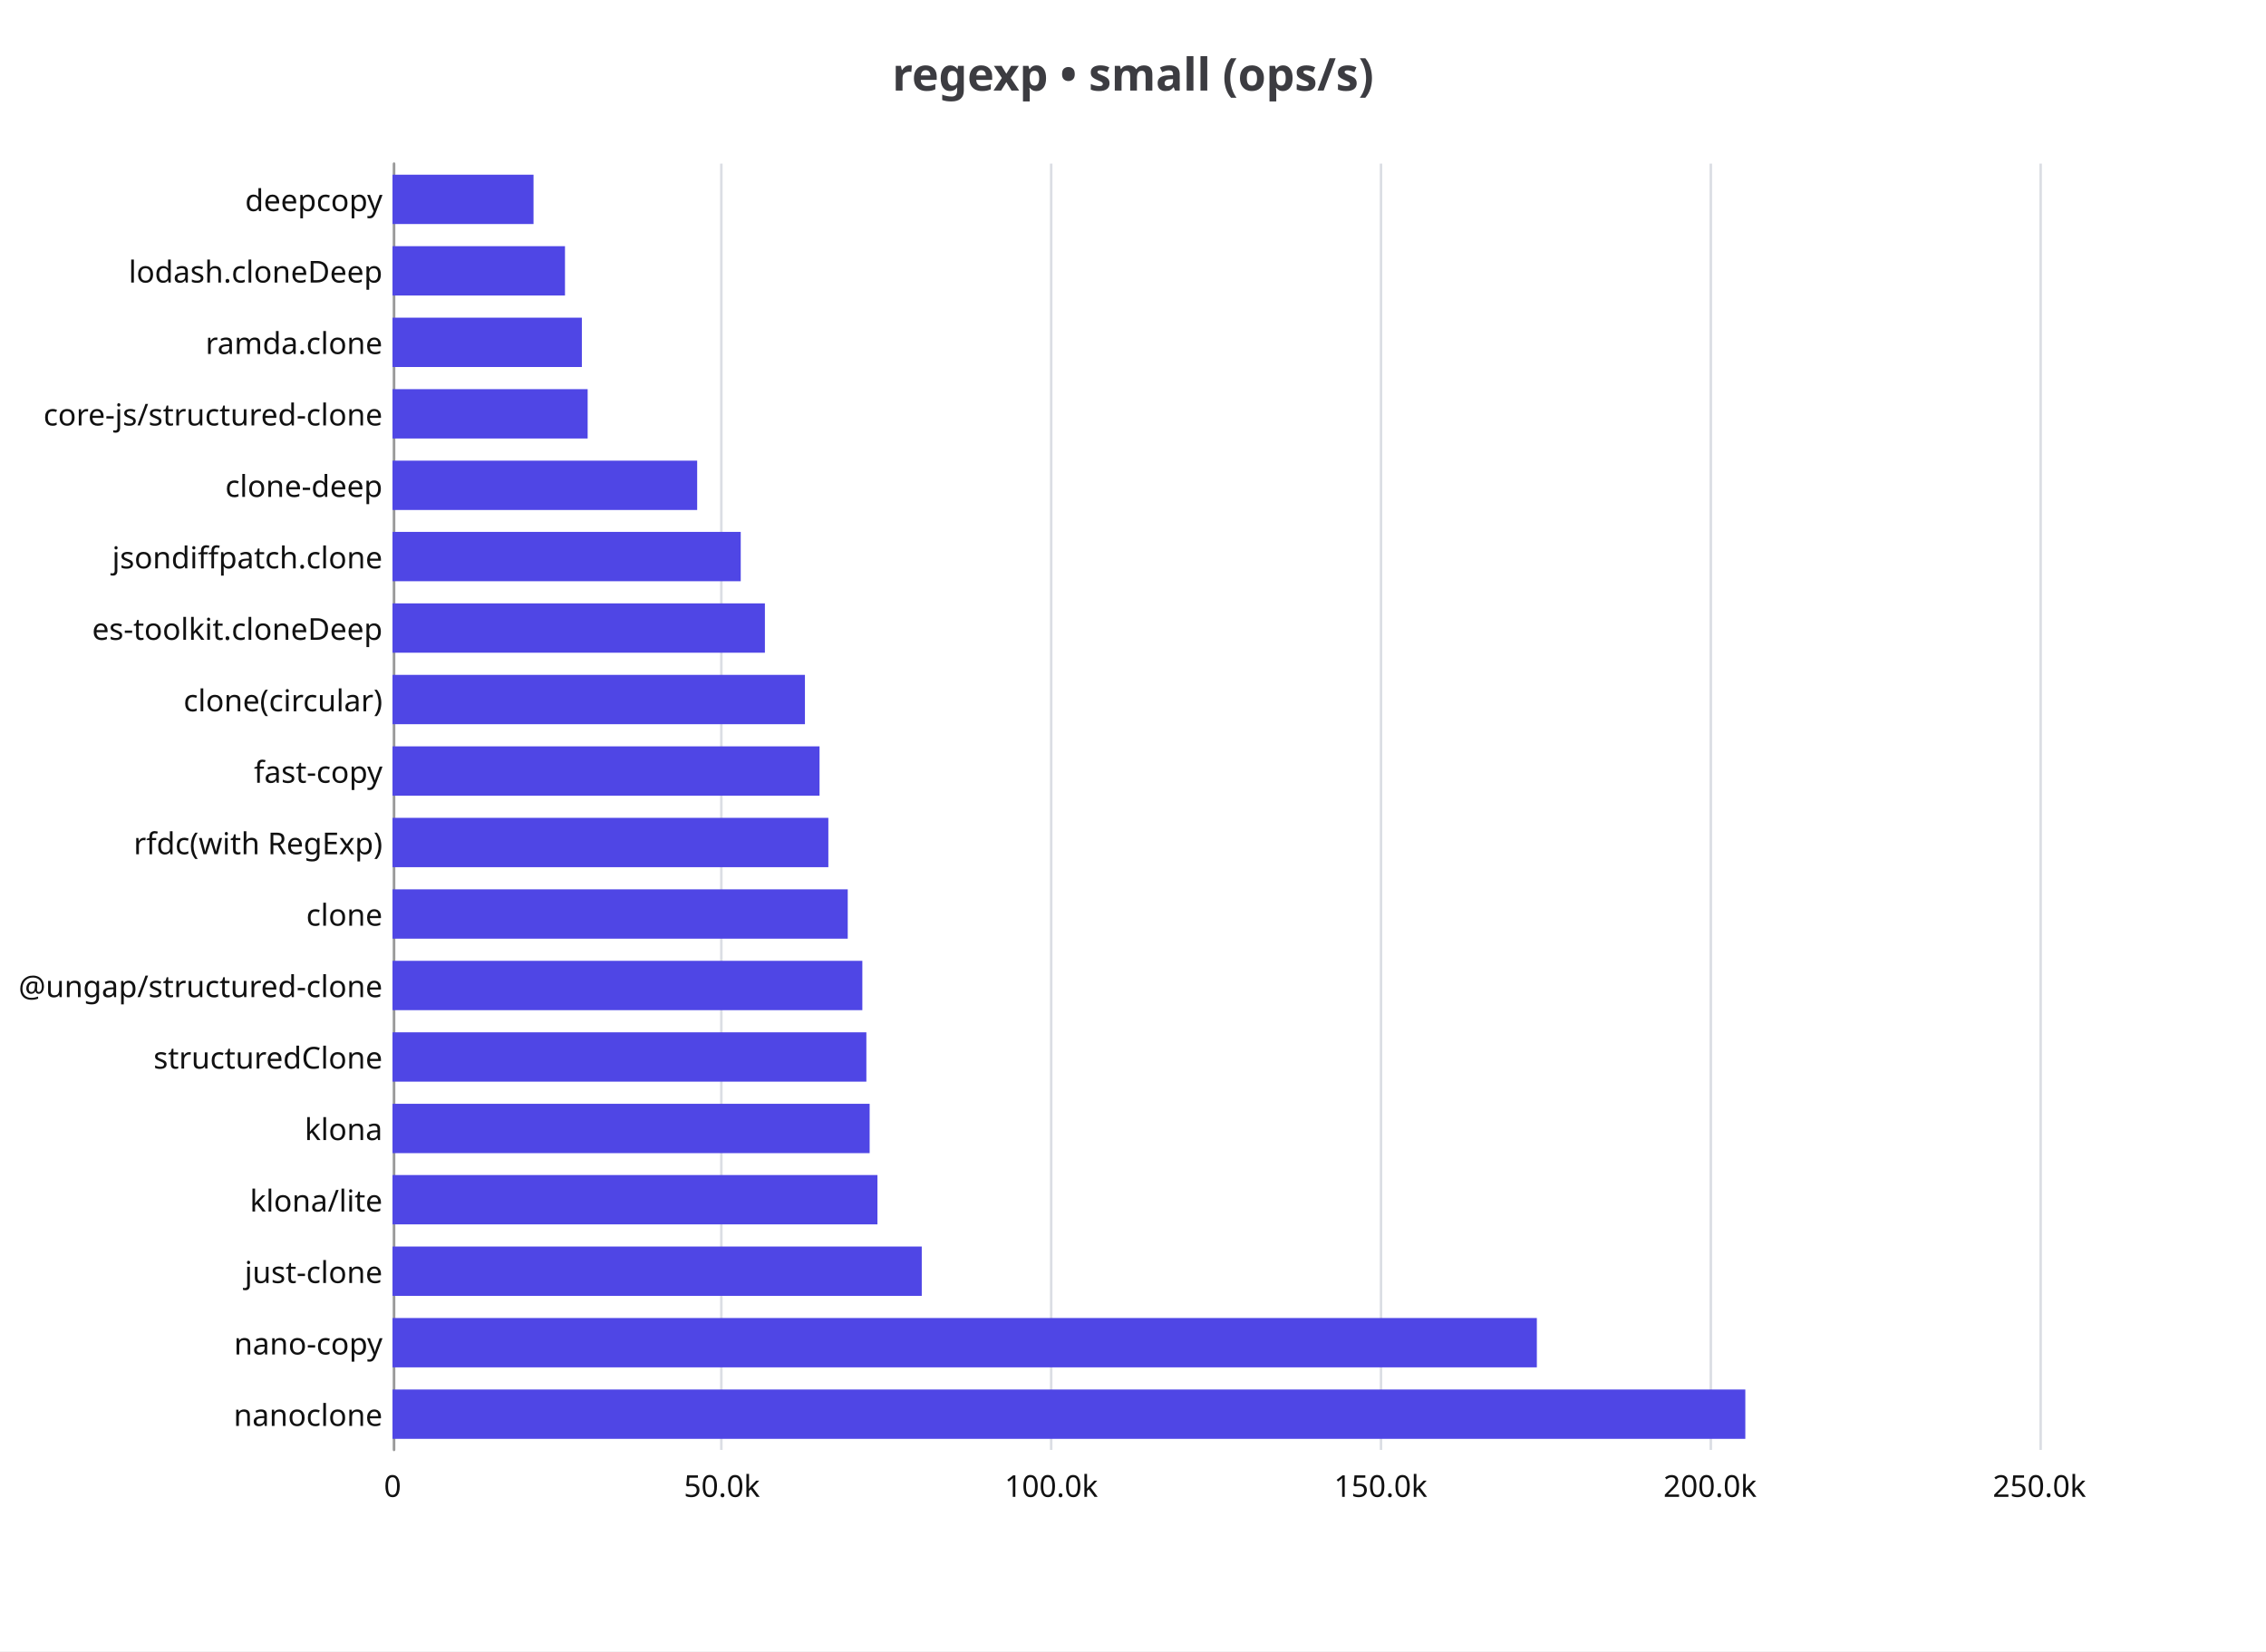
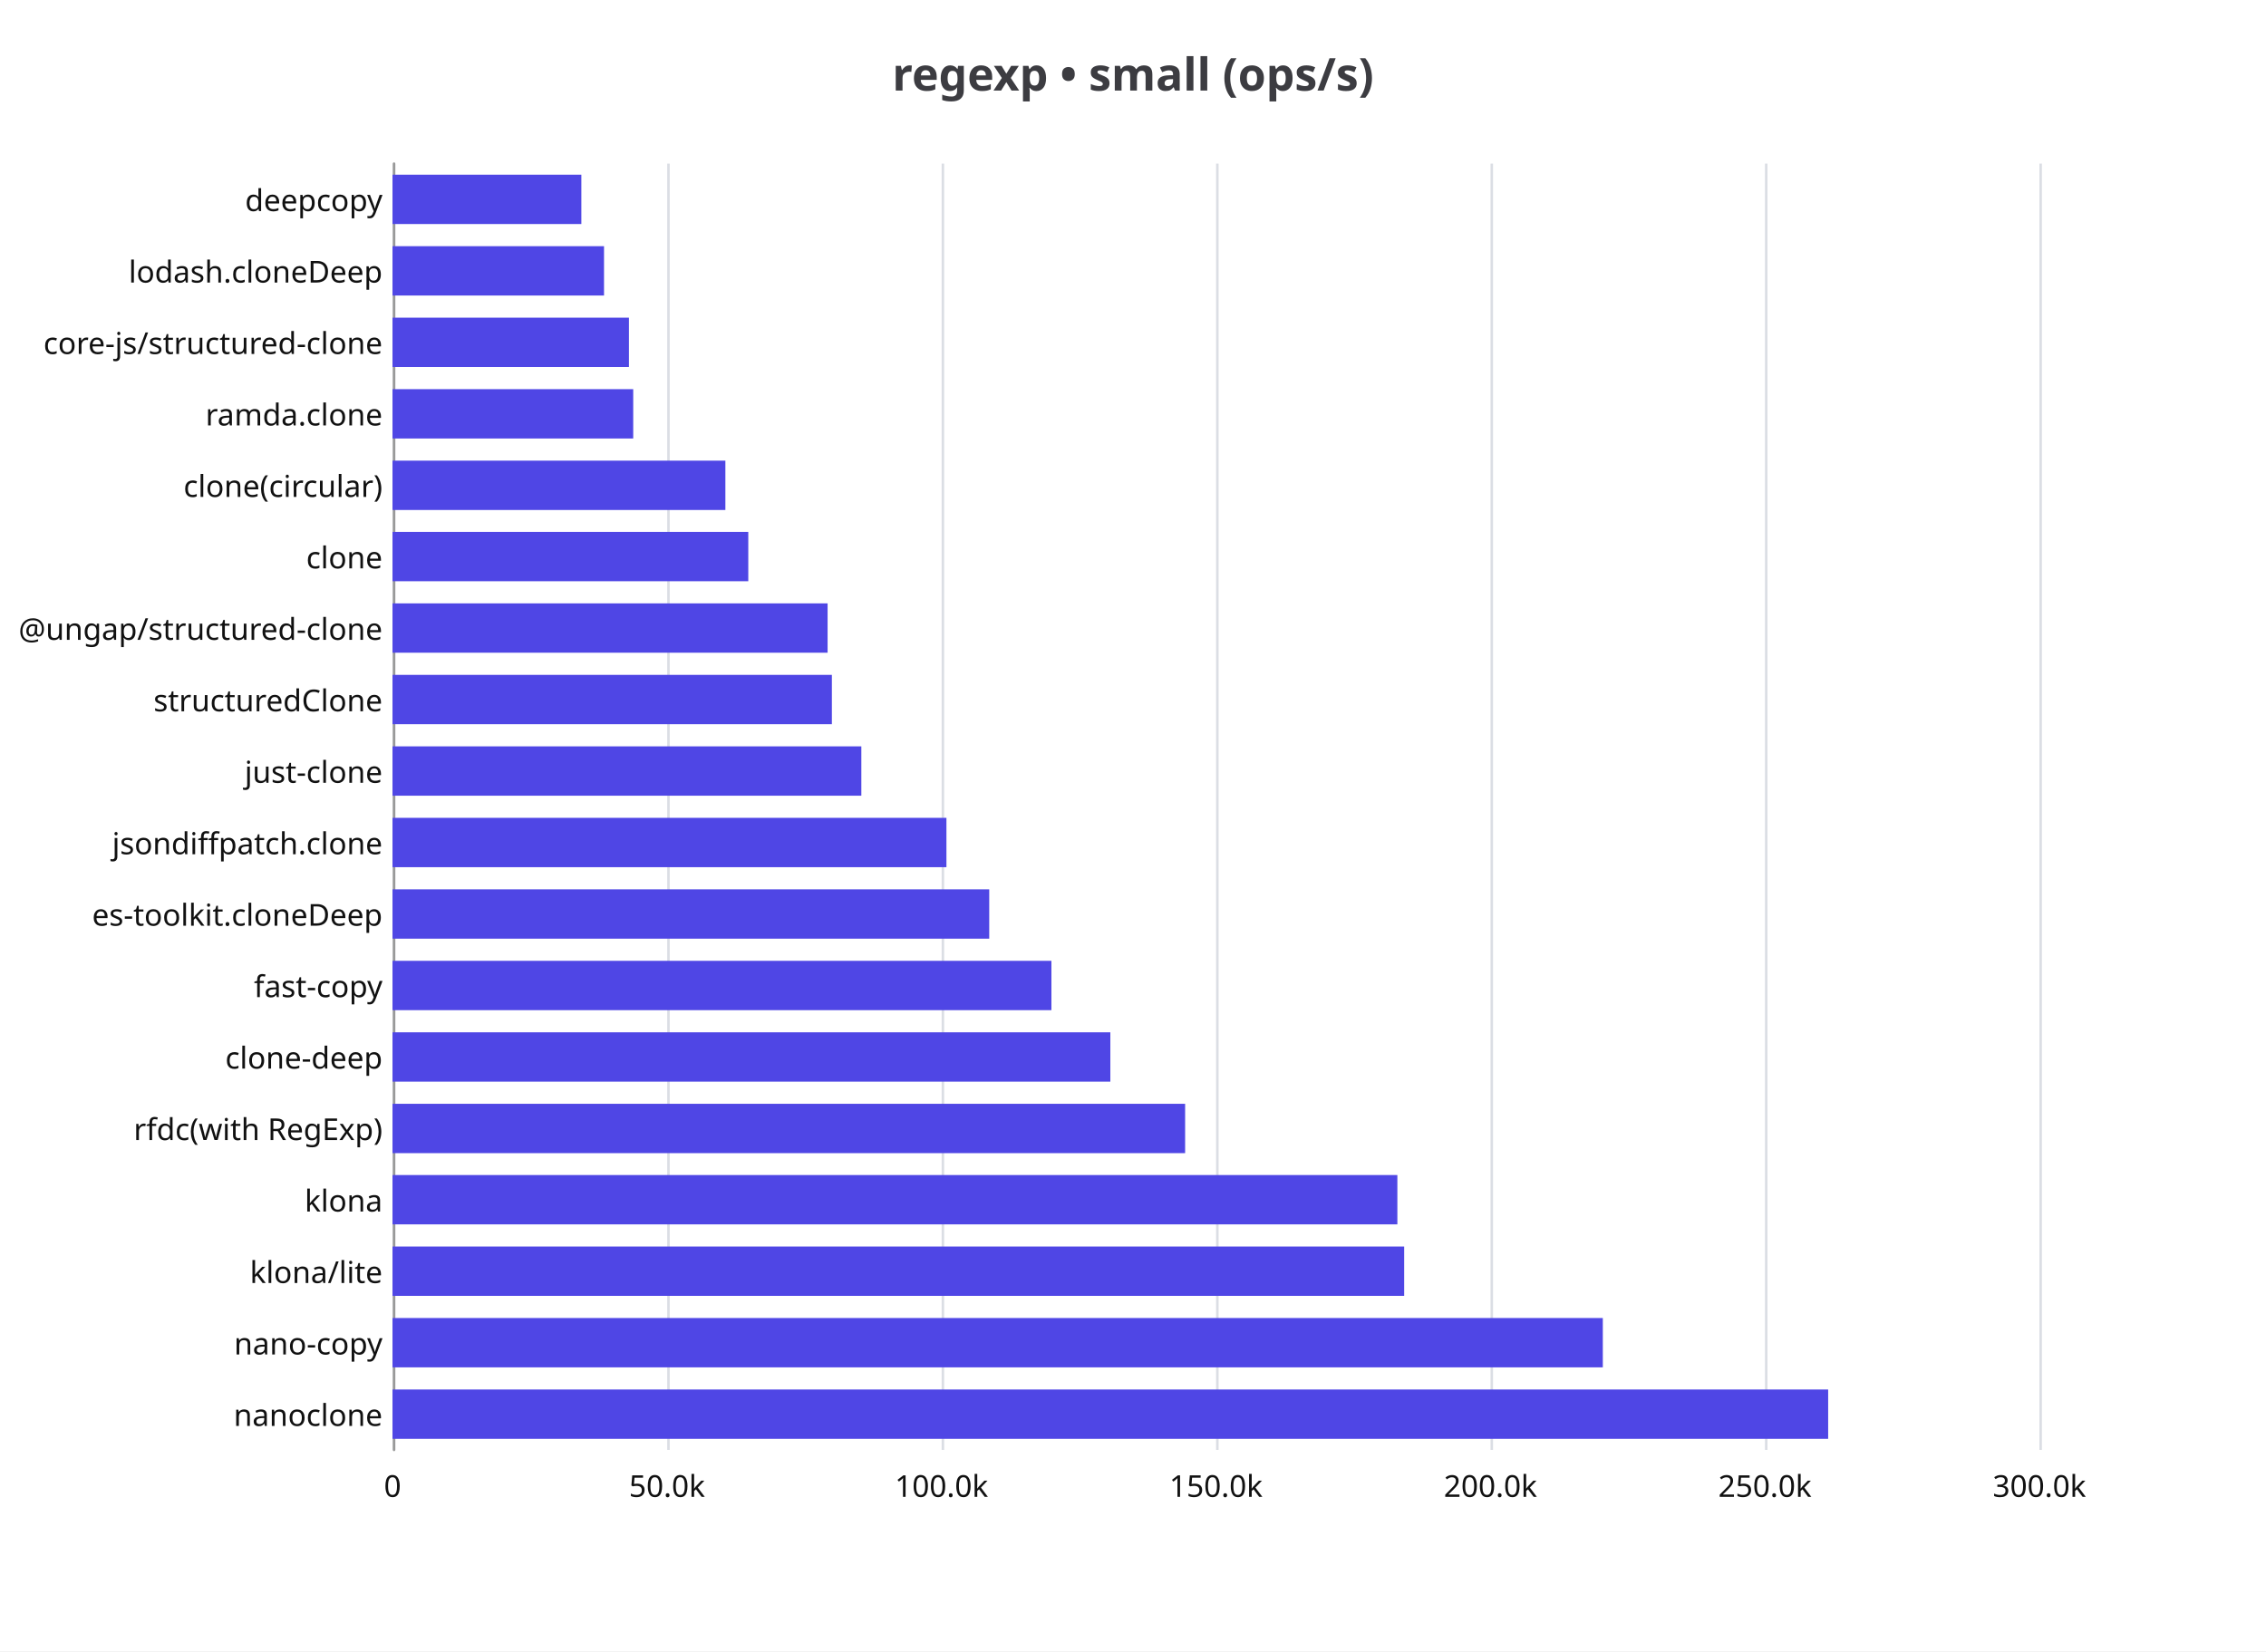
<svg xmlns="http://www.w3.org/2000/svg" width="900" height="656" version="1.1" baseProfile="full" viewBox="0 0 900 656">
  <rect width="900" height="656" x="0" y="0" fill="#ffffff" />
  <path d="M156.5 65L156.5 576" fill="none" pointer-events="visible" stroke="#dbdee4" class="zr4-cls-8" />
-   <path d="M286.5 65L286.5 576" fill="none" pointer-events="visible" stroke="#dbdee4" class="zr4-cls-8" />
-   <path d="M417.5 65L417.5 576" fill="none" pointer-events="visible" stroke="#dbdee4" class="zr4-cls-8" />
-   <path d="M548.5 65L548.5 576" fill="none" pointer-events="visible" stroke="#dbdee4" class="zr4-cls-8" />
-   <path d="M679.5 65L679.5 576" fill="none" pointer-events="visible" stroke="#dbdee4" class="zr4-cls-8" />
+   <path d="M265.5 65L265.5 576" fill="none" pointer-events="visible" stroke="#dbdee4" class="zr4-cls-8" />
+   <path d="M374.5 65L374.5 576" fill="none" pointer-events="visible" stroke="#dbdee4" class="zr4-cls-8" />
+   <path d="M483.5 65L483.5 576" fill="none" pointer-events="visible" stroke="#dbdee4" class="zr4-cls-8" />
+   <path d="M592.5 65L592.5 576" fill="none" pointer-events="visible" stroke="#dbdee4" class="zr4-cls-8" />
+   <path d="M701.5 65L701.5 576" fill="none" pointer-events="visible" stroke="#dbdee4" class="zr4-cls-8" />
  <path d="M810.5 65L810.5 576" fill="none" pointer-events="visible" stroke="#dbdee4" class="zr4-cls-8" />
  <path d="M156.5 576L156.5 65" fill="none" pointer-events="visible" stroke="#999" stroke-linecap="round" class="zr4-cls-8" />
  <text dominant-baseline="central" text-anchor="end" style="font-size:12px;font-family:Microsoft YaHei;" xml:space="preserve" transform="translate(151.92 561.8056)" fill="#111">    nanoclone</text>
  <text dominant-baseline="central" text-anchor="end" style="font-size:12px;font-family:Microsoft YaHei;" xml:space="preserve" transform="translate(151.92 533.4167)" fill="#111">    nano-copy</text>
-   <text dominant-baseline="central" text-anchor="end" style="font-size:12px;font-family:Microsoft YaHei;" xml:space="preserve" transform="translate(151.92 505.0278)" fill="#111">    just-clone</text>
-   <text dominant-baseline="central" text-anchor="end" style="font-size:12px;font-family:Microsoft YaHei;" xml:space="preserve" transform="translate(151.92 476.6389)" fill="#111">    klona/lite</text>
-   <text dominant-baseline="central" text-anchor="end" style="font-size:12px;font-family:Microsoft YaHei;" xml:space="preserve" transform="translate(151.92 448.25)" fill="#111">    klona</text>
-   <text dominant-baseline="central" text-anchor="end" style="font-size:12px;font-family:Microsoft YaHei;" xml:space="preserve" transform="translate(151.92 419.8611)" fill="#111">    structuredClone</text>
-   <text dominant-baseline="central" text-anchor="end" style="font-size:12px;font-family:Microsoft YaHei;" xml:space="preserve" transform="translate(151.92 391.4722)" fill="#111">    @ungap/structured-clone</text>
-   <text dominant-baseline="central" text-anchor="end" style="font-size:12px;font-family:Microsoft YaHei;" xml:space="preserve" transform="translate(151.92 363.0833)" fill="#111">    clone</text>
-   <text dominant-baseline="central" text-anchor="end" style="font-size:12px;font-family:Microsoft YaHei;" xml:space="preserve" transform="translate(151.92 334.6944)" fill="#111">    rfdc(with RegExp)</text>
-   <text dominant-baseline="central" text-anchor="end" style="font-size:12px;font-family:Microsoft YaHei;" xml:space="preserve" transform="translate(151.92 306.3056)" fill="#111">    fast-copy</text>
-   <text dominant-baseline="central" text-anchor="end" style="font-size:12px;font-family:Microsoft YaHei;" xml:space="preserve" transform="translate(151.92 277.9167)" fill="#111">    clone(circular)</text>
-   <text dominant-baseline="central" text-anchor="end" style="font-size:12px;font-family:Microsoft YaHei;" xml:space="preserve" transform="translate(151.92 249.5278)" fill="#111">    es-toolkit.cloneDeep</text>
-   <text dominant-baseline="central" text-anchor="end" style="font-size:12px;font-family:Microsoft YaHei;" xml:space="preserve" transform="translate(151.92 221.1389)" fill="#111">    jsondiffpatch.clone</text>
-   <text dominant-baseline="central" text-anchor="end" style="font-size:12px;font-family:Microsoft YaHei;" xml:space="preserve" transform="translate(151.92 192.75)" fill="#111">    clone-deep</text>
-   <text dominant-baseline="central" text-anchor="end" style="font-size:12px;font-family:Microsoft YaHei;" xml:space="preserve" transform="translate(151.92 164.3611)" fill="#111">    core-js/structured-clone</text>
-   <text dominant-baseline="central" text-anchor="end" style="font-size:12px;font-family:Microsoft YaHei;" xml:space="preserve" transform="translate(151.92 135.9722)" fill="#111">    ramda.clone</text>
+   <text dominant-baseline="central" text-anchor="end" style="font-size:12px;font-family:Microsoft YaHei;" xml:space="preserve" transform="translate(151.92 505.0278)" fill="#111">    klona/lite</text>
+   <text dominant-baseline="central" text-anchor="end" style="font-size:12px;font-family:Microsoft YaHei;" xml:space="preserve" transform="translate(151.92 476.6389)" fill="#111">    klona</text>
+   <text dominant-baseline="central" text-anchor="end" style="font-size:12px;font-family:Microsoft YaHei;" xml:space="preserve" transform="translate(151.92 448.25)" fill="#111">    rfdc(with RegExp)</text>
+   <text dominant-baseline="central" text-anchor="end" style="font-size:12px;font-family:Microsoft YaHei;" xml:space="preserve" transform="translate(151.92 419.8611)" fill="#111">    clone-deep</text>
+   <text dominant-baseline="central" text-anchor="end" style="font-size:12px;font-family:Microsoft YaHei;" xml:space="preserve" transform="translate(151.92 391.4722)" fill="#111">    fast-copy</text>
+   <text dominant-baseline="central" text-anchor="end" style="font-size:12px;font-family:Microsoft YaHei;" xml:space="preserve" transform="translate(151.92 363.0833)" fill="#111">    es-toolkit.cloneDeep</text>
+   <text dominant-baseline="central" text-anchor="end" style="font-size:12px;font-family:Microsoft YaHei;" xml:space="preserve" transform="translate(151.92 334.6944)" fill="#111">    jsondiffpatch.clone</text>
+   <text dominant-baseline="central" text-anchor="end" style="font-size:12px;font-family:Microsoft YaHei;" xml:space="preserve" transform="translate(151.92 306.3056)" fill="#111">    just-clone</text>
+   <text dominant-baseline="central" text-anchor="end" style="font-size:12px;font-family:Microsoft YaHei;" xml:space="preserve" transform="translate(151.92 277.9167)" fill="#111">    structuredClone</text>
+   <text dominant-baseline="central" text-anchor="end" style="font-size:12px;font-family:Microsoft YaHei;" xml:space="preserve" transform="translate(151.92 249.5278)" fill="#111">    @ungap/structured-clone</text>
+   <text dominant-baseline="central" text-anchor="end" style="font-size:12px;font-family:Microsoft YaHei;" xml:space="preserve" transform="translate(151.92 221.1389)" fill="#111">    clone</text>
+   <text dominant-baseline="central" text-anchor="end" style="font-size:12px;font-family:Microsoft YaHei;" xml:space="preserve" transform="translate(151.92 192.75)" fill="#111">    clone(circular)</text>
+   <text dominant-baseline="central" text-anchor="end" style="font-size:12px;font-family:Microsoft YaHei;" xml:space="preserve" transform="translate(151.92 164.3611)" fill="#111">    ramda.clone</text>
+   <text dominant-baseline="central" text-anchor="end" style="font-size:12px;font-family:Microsoft YaHei;" xml:space="preserve" transform="translate(151.92 135.9722)" fill="#111">    core-js/structured-clone</text>
  <text dominant-baseline="central" text-anchor="end" style="font-size:12px;font-family:Microsoft YaHei;" xml:space="preserve" transform="translate(151.92 107.5833)" fill="#111">    lodash.cloneDeep</text>
  <text dominant-baseline="central" text-anchor="end" style="font-size:12px;font-family:Microsoft YaHei;" xml:space="preserve" transform="translate(151.92 79.1944)" fill="#111">    deepcopy</text>
  <text dominant-baseline="central" text-anchor="middle" style="font-size:12px;font-family:Microsoft YaHei;" y="6" transform="translate(155.92 584)" fill="#111">0</text>
-   <text dominant-baseline="central" text-anchor="middle" style="font-size:12px;font-family:Microsoft YaHei;" y="6" transform="translate(286.736 584)" fill="#111">50.0k</text>
-   <text dominant-baseline="central" text-anchor="middle" style="font-size:12px;font-family:Microsoft YaHei;" y="6" transform="translate(417.552 584)" fill="#111">100.0k</text>
-   <text dominant-baseline="central" text-anchor="middle" style="font-size:12px;font-family:Microsoft YaHei;" y="6" transform="translate(548.368 584)" fill="#111">150.0k</text>
-   <text dominant-baseline="central" text-anchor="middle" style="font-size:12px;font-family:Microsoft YaHei;" y="6" transform="translate(679.184 584)" fill="#111">200.0k</text>
-   <text dominant-baseline="central" text-anchor="middle" style="font-size:12px;font-family:Microsoft YaHei;" y="6" transform="translate(810 584)" fill="#111">250.0k</text>
-   <path d="M155.9 552l537.3 0l0 19.6l-537.3 0Z" fill="#4F46E5" ecmeta_series_index="0" ecmeta_data_index="0" ecmeta_ssr_type="chart" class="zr4-cls-9" />
-   <path d="M155.9 523.6l454.5 0l0 19.6l-454.5 0Z" fill="#4F46E5" ecmeta_series_index="0" ecmeta_data_index="1" ecmeta_ssr_type="chart" class="zr4-cls-9" />
-   <path d="M155.9 495.2l210.2 0l0 19.6l-210.2 0Z" fill="#4F46E5" ecmeta_series_index="0" ecmeta_data_index="2" ecmeta_ssr_type="chart" class="zr4-cls-9" />
-   <path d="M155.9 466.8l192.6 0l0 19.6l-192.6 0Z" fill="#4F46E5" ecmeta_series_index="0" ecmeta_data_index="3" ecmeta_ssr_type="chart" class="zr4-cls-9" />
-   <path d="M155.9 438.5l189.5 0l0 19.6l-189.5 0Z" fill="#4F46E5" ecmeta_series_index="0" ecmeta_data_index="4" ecmeta_ssr_type="chart" class="zr4-cls-9" />
-   <path d="M155.9 410.1l188.2 0l0 19.6l-188.2 0Z" fill="#4F46E5" ecmeta_series_index="0" ecmeta_data_index="5" ecmeta_ssr_type="chart" class="zr4-cls-9" />
-   <path d="M155.9 381.7l186.6 0l0 19.6l-186.6 0Z" fill="#4F46E5" ecmeta_series_index="0" ecmeta_data_index="6" ecmeta_ssr_type="chart" class="zr4-cls-9" />
-   <path d="M155.9 353.3l180.8 0l0 19.6l-180.8 0Z" fill="#4F46E5" ecmeta_series_index="0" ecmeta_data_index="7" ecmeta_ssr_type="chart" class="zr4-cls-9" />
-   <path d="M155.9 324.9l173.1 0l0 19.6l-173.1 0Z" fill="#4F46E5" ecmeta_series_index="0" ecmeta_data_index="8" ecmeta_ssr_type="chart" class="zr4-cls-9" />
-   <path d="M155.9 296.5l169.6 0l0 19.6l-169.6 0Z" fill="#4F46E5" ecmeta_series_index="0" ecmeta_data_index="9" ecmeta_ssr_type="chart" class="zr4-cls-9" />
-   <path d="M155.9 268.1l163.8 0l0 19.6l-163.8 0Z" fill="#4F46E5" ecmeta_series_index="0" ecmeta_data_index="10" ecmeta_ssr_type="chart" class="zr4-cls-9" />
-   <path d="M155.9 239.7l147.9 0l0 19.6l-147.9 0Z" fill="#4F46E5" ecmeta_series_index="0" ecmeta_data_index="11" ecmeta_ssr_type="chart" class="zr4-cls-9" />
-   <path d="M155.9 211.3l138.3 0l0 19.6l-138.3 0Z" fill="#4F46E5" ecmeta_series_index="0" ecmeta_data_index="12" ecmeta_ssr_type="chart" class="zr4-cls-9" />
-   <path d="M155.9 183l121 0l0 19.6l-121 0Z" fill="#4F46E5" ecmeta_series_index="0" ecmeta_data_index="13" ecmeta_ssr_type="chart" class="zr4-cls-9" />
-   <path d="M155.9 154.6l77.5 0l0 19.6l-77.5 0Z" fill="#4F46E5" ecmeta_series_index="0" ecmeta_data_index="14" ecmeta_ssr_type="chart" class="zr4-cls-9" />
-   <path d="M155.9 126.2l75.2 0l0 19.6l-75.2 0Z" fill="#4F46E5" ecmeta_series_index="0" ecmeta_data_index="15" ecmeta_ssr_type="chart" class="zr4-cls-9" />
-   <path d="M155.9 97.8l68.5 0l0 19.6l-68.5 0Z" fill="#4F46E5" ecmeta_series_index="0" ecmeta_data_index="16" ecmeta_ssr_type="chart" class="zr4-cls-9" />
-   <path d="M155.9 69.4l56 0l0 19.6l-56 0Z" fill="#4F46E5" ecmeta_series_index="0" ecmeta_data_index="17" ecmeta_ssr_type="chart" class="zr4-cls-9" />
+   <text dominant-baseline="central" text-anchor="middle" style="font-size:12px;font-family:Microsoft YaHei;" y="6" transform="translate(264.9333 584)" fill="#111">50.0k</text>
+   <text dominant-baseline="central" text-anchor="middle" style="font-size:12px;font-family:Microsoft YaHei;" y="6" transform="translate(373.9467 584)" fill="#111">100.0k</text>
+   <text dominant-baseline="central" text-anchor="middle" style="font-size:12px;font-family:Microsoft YaHei;" y="6" transform="translate(482.96 584)" fill="#111">150.0k</text>
+   <text dominant-baseline="central" text-anchor="middle" style="font-size:12px;font-family:Microsoft YaHei;" y="6" transform="translate(591.9733 584)" fill="#111">200.0k</text>
+   <text dominant-baseline="central" text-anchor="middle" style="font-size:12px;font-family:Microsoft YaHei;" y="6" transform="translate(700.9867 584)" fill="#111">250.0k</text>
+   <text dominant-baseline="central" text-anchor="middle" style="font-size:12px;font-family:Microsoft YaHei;" y="6" transform="translate(810 584)" fill="#111">300.0k</text>
+   <path d="M155.9 552l570.2 0l0 19.6l-570.2 0Z" fill="#4F46E5" ecmeta_series_index="0" ecmeta_data_index="0" ecmeta_ssr_type="chart" class="zr4-cls-9" />
+   <path d="M155.9 523.6l480.7 0l0 19.6l-480.7 0Z" fill="#4F46E5" ecmeta_series_index="0" ecmeta_data_index="1" ecmeta_ssr_type="chart" class="zr4-cls-9" />
+   <path d="M155.9 495.2l401.8 0l0 19.6l-401.8 0Z" fill="#4F46E5" ecmeta_series_index="0" ecmeta_data_index="2" ecmeta_ssr_type="chart" class="zr4-cls-9" />
+   <path d="M155.9 466.8l399.1 0l0 19.6l-399.1 0Z" fill="#4F46E5" ecmeta_series_index="0" ecmeta_data_index="3" ecmeta_ssr_type="chart" class="zr4-cls-9" />
+   <path d="M155.9 438.5l314.8 0l0 19.6l-314.8 0Z" fill="#4F46E5" ecmeta_series_index="0" ecmeta_data_index="4" ecmeta_ssr_type="chart" class="zr4-cls-9" />
+   <path d="M155.9 410.1l285.1 0l0 19.6l-285.1 0Z" fill="#4F46E5" ecmeta_series_index="0" ecmeta_data_index="5" ecmeta_ssr_type="chart" class="zr4-cls-9" />
+   <path d="M155.9 381.7l261.7 0l0 19.6l-261.7 0Z" fill="#4F46E5" ecmeta_series_index="0" ecmeta_data_index="6" ecmeta_ssr_type="chart" class="zr4-cls-9" />
+   <path d="M155.9 353.3l237 0l0 19.6l-237 0Z" fill="#4F46E5" ecmeta_series_index="0" ecmeta_data_index="7" ecmeta_ssr_type="chart" class="zr4-cls-9" />
+   <path d="M155.9 324.9l220 0l0 19.6l-220 0Z" fill="#4F46E5" ecmeta_series_index="0" ecmeta_data_index="8" ecmeta_ssr_type="chart" class="zr4-cls-9" />
+   <path d="M155.9 296.5l186.2 0l0 19.6l-186.2 0Z" fill="#4F46E5" ecmeta_series_index="0" ecmeta_data_index="9" ecmeta_ssr_type="chart" class="zr4-cls-9" />
+   <path d="M155.9 268.1l174.5 0l0 19.6l-174.5 0Z" fill="#4F46E5" ecmeta_series_index="0" ecmeta_data_index="10" ecmeta_ssr_type="chart" class="zr4-cls-9" />
+   <path d="M155.9 239.7l172.8 0l0 19.6l-172.8 0Z" fill="#4F46E5" ecmeta_series_index="0" ecmeta_data_index="11" ecmeta_ssr_type="chart" class="zr4-cls-9" />
+   <path d="M155.9 211.3l141.3 0l0 19.6l-141.3 0Z" fill="#4F46E5" ecmeta_series_index="0" ecmeta_data_index="12" ecmeta_ssr_type="chart" class="zr4-cls-9" />
+   <path d="M155.9 183l132.2 0l0 19.6l-132.2 0Z" fill="#4F46E5" ecmeta_series_index="0" ecmeta_data_index="13" ecmeta_ssr_type="chart" class="zr4-cls-9" />
+   <path d="M155.9 154.6l95.6 0l0 19.6l-95.6 0Z" fill="#4F46E5" ecmeta_series_index="0" ecmeta_data_index="14" ecmeta_ssr_type="chart" class="zr4-cls-9" />
+   <path d="M155.9 126.2l93.9 0l0 19.6l-93.9 0Z" fill="#4F46E5" ecmeta_series_index="0" ecmeta_data_index="15" ecmeta_ssr_type="chart" class="zr4-cls-9" />
+   <path d="M155.9 97.8l84 0l0 19.6l-84 0Z" fill="#4F46E5" ecmeta_series_index="0" ecmeta_data_index="16" ecmeta_ssr_type="chart" class="zr4-cls-9" />
+   <path d="M155.9 69.4l75 0l0 19.6l-75 0Z" fill="#4F46E5" ecmeta_series_index="0" ecmeta_data_index="17" ecmeta_ssr_type="chart" class="zr4-cls-9" />
  <path d="M-97.7 -5l195.4 0l0 28l-195.4 0Z" transform="translate(450 20)" fill="rgb(0,0,0)" fill-opacity="0" stroke="#3c3c41" stroke-width="0" class="zr4-cls-8" />
  <text dominant-baseline="central" text-anchor="middle" style="font-size:18px;font-family:Microsoft YaHei;font-weight:bold;" xml:space="preserve" y="9" transform="translate(450 20)" fill="#3c3c41">regexp • small (ops/s)</text>
  <style>
.zr4-cls-8:hover {
pointer-events:none;
}
.zr4-cls-9:hover {
cursor:pointer;
fill:rgba(86,77,251,1);
}



</style>
</svg>
